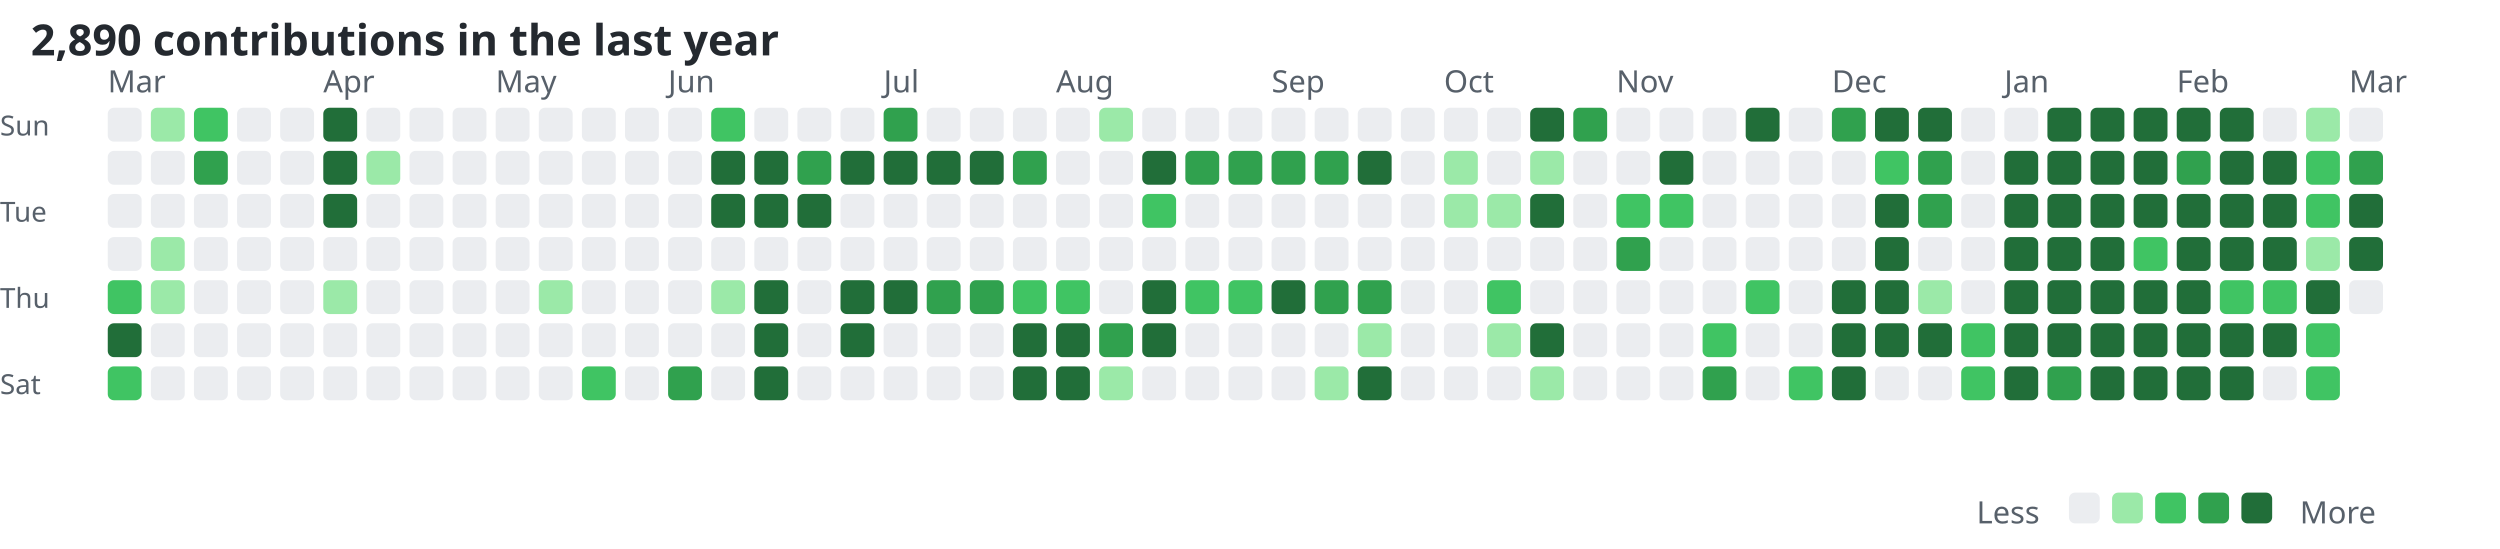
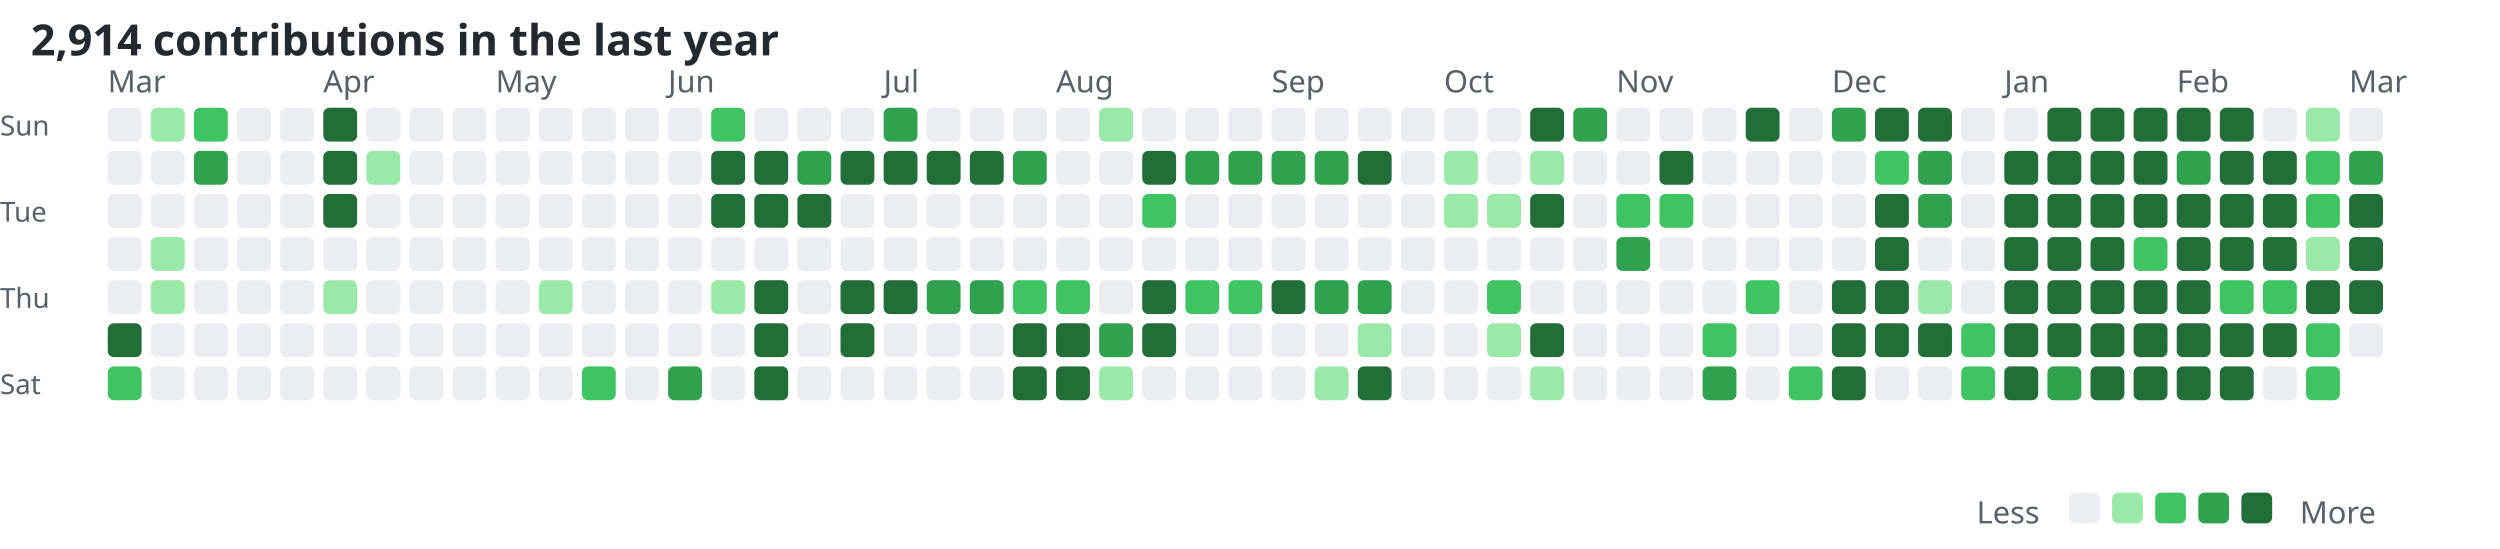
<svg xmlns="http://www.w3.org/2000/svg" width="812" height="178" viewBox="0 0 812 178">
  <style>
    .title { font: 600 14px 'Segoe UI', sans-serif; fill: #24292f; }
    .month { font: 400 10px 'Segoe UI', sans-serif; fill: #57606a; }
    .legend { font: 400 10px 'Segoe UI', sans-serif; fill: #57606a; }
    .day { font: 400 9px 'Segoe UI', sans-serif; fill: #57606a; }
  </style>
-   <text x="10" y="18" class="title">2,890 contributions in the last year</text>
+   <text x="10" y="18" class="title">2,914 contributions in the last year</text>
  <text x="35" y="30" class="month">Mar</text>
  <text x="105" y="30" class="month">Apr</text>
  <text x="161" y="30" class="month">May</text>
  <text x="217" y="30" class="month">Jun</text>
  <text x="287" y="30" class="month">Jul</text>
  <text x="343" y="30" class="month">Aug</text>
  <text x="413" y="30" class="month">Sep</text>
  <text x="469" y="30" class="month">Oct</text>
  <text x="525" y="30" class="month">Nov</text>
  <text x="595" y="30" class="month">Dec</text>
  <text x="651" y="30" class="month">Jan</text>
  <text x="707" y="30" class="month">Feb</text>
  <text x="763" y="30" class="month">Mar</text>
  <text x="0" y="44" class="day">Sun</text>
  <text x="0" y="72" class="day">Tue</text>
  <text x="0" y="100" class="day">Thu</text>
  <text x="0" y="128" class="day">Sat</text>
  <rect x="35" y="35" width="11" height="11" rx="2" ry="2" fill="#ebedf0" />
  <rect x="35" y="49" width="11" height="11" rx="2" ry="2" fill="#ebedf0" />
  <rect x="35" y="63" width="11" height="11" rx="2" ry="2" fill="#ebedf0" />
  <rect x="35" y="77" width="11" height="11" rx="2" ry="2" fill="#ebedf0" />
-   <rect x="35" y="91" width="11" height="11" rx="2" ry="2" fill="#40c463" />
+   <rect x="35" y="91" width="11" height="11" rx="2" ry="2" fill="#ebedf0" />
  <rect x="35" y="105" width="11" height="11" rx="2" ry="2" fill="#216e39" />
  <rect x="35" y="119" width="11" height="11" rx="2" ry="2" fill="#40c463" />
  <rect x="49" y="35" width="11" height="11" rx="2" ry="2" fill="#9be9a8" />
  <rect x="49" y="49" width="11" height="11" rx="2" ry="2" fill="#ebedf0" />
  <rect x="49" y="63" width="11" height="11" rx="2" ry="2" fill="#ebedf0" />
  <rect x="49" y="77" width="11" height="11" rx="2" ry="2" fill="#9be9a8" />
  <rect x="49" y="91" width="11" height="11" rx="2" ry="2" fill="#9be9a8" />
  <rect x="49" y="105" width="11" height="11" rx="2" ry="2" fill="#ebedf0" />
  <rect x="49" y="119" width="11" height="11" rx="2" ry="2" fill="#ebedf0" />
  <rect x="63" y="35" width="11" height="11" rx="2" ry="2" fill="#40c463" />
  <rect x="63" y="49" width="11" height="11" rx="2" ry="2" fill="#30a14e" />
  <rect x="63" y="63" width="11" height="11" rx="2" ry="2" fill="#ebedf0" />
  <rect x="63" y="77" width="11" height="11" rx="2" ry="2" fill="#ebedf0" />
  <rect x="63" y="91" width="11" height="11" rx="2" ry="2" fill="#ebedf0" />
  <rect x="63" y="105" width="11" height="11" rx="2" ry="2" fill="#ebedf0" />
  <rect x="63" y="119" width="11" height="11" rx="2" ry="2" fill="#ebedf0" />
  <rect x="77" y="35" width="11" height="11" rx="2" ry="2" fill="#ebedf0" />
  <rect x="77" y="49" width="11" height="11" rx="2" ry="2" fill="#ebedf0" />
  <rect x="77" y="63" width="11" height="11" rx="2" ry="2" fill="#ebedf0" />
  <rect x="77" y="77" width="11" height="11" rx="2" ry="2" fill="#ebedf0" />
  <rect x="77" y="91" width="11" height="11" rx="2" ry="2" fill="#ebedf0" />
  <rect x="77" y="105" width="11" height="11" rx="2" ry="2" fill="#ebedf0" />
  <rect x="77" y="119" width="11" height="11" rx="2" ry="2" fill="#ebedf0" />
  <rect x="91" y="35" width="11" height="11" rx="2" ry="2" fill="#ebedf0" />
  <rect x="91" y="49" width="11" height="11" rx="2" ry="2" fill="#ebedf0" />
  <rect x="91" y="63" width="11" height="11" rx="2" ry="2" fill="#ebedf0" />
  <rect x="91" y="77" width="11" height="11" rx="2" ry="2" fill="#ebedf0" />
  <rect x="91" y="91" width="11" height="11" rx="2" ry="2" fill="#ebedf0" />
  <rect x="91" y="105" width="11" height="11" rx="2" ry="2" fill="#ebedf0" />
  <rect x="91" y="119" width="11" height="11" rx="2" ry="2" fill="#ebedf0" />
  <rect x="105" y="35" width="11" height="11" rx="2" ry="2" fill="#216e39" />
  <rect x="105" y="49" width="11" height="11" rx="2" ry="2" fill="#216e39" />
  <rect x="105" y="63" width="11" height="11" rx="2" ry="2" fill="#216e39" />
  <rect x="105" y="77" width="11" height="11" rx="2" ry="2" fill="#ebedf0" />
  <rect x="105" y="91" width="11" height="11" rx="2" ry="2" fill="#9be9a8" />
  <rect x="105" y="105" width="11" height="11" rx="2" ry="2" fill="#ebedf0" />
  <rect x="105" y="119" width="11" height="11" rx="2" ry="2" fill="#ebedf0" />
  <rect x="119" y="35" width="11" height="11" rx="2" ry="2" fill="#ebedf0" />
  <rect x="119" y="49" width="11" height="11" rx="2" ry="2" fill="#9be9a8" />
  <rect x="119" y="63" width="11" height="11" rx="2" ry="2" fill="#ebedf0" />
  <rect x="119" y="77" width="11" height="11" rx="2" ry="2" fill="#ebedf0" />
  <rect x="119" y="91" width="11" height="11" rx="2" ry="2" fill="#ebedf0" />
  <rect x="119" y="105" width="11" height="11" rx="2" ry="2" fill="#ebedf0" />
  <rect x="119" y="119" width="11" height="11" rx="2" ry="2" fill="#ebedf0" />
  <rect x="133" y="35" width="11" height="11" rx="2" ry="2" fill="#ebedf0" />
  <rect x="133" y="49" width="11" height="11" rx="2" ry="2" fill="#ebedf0" />
  <rect x="133" y="63" width="11" height="11" rx="2" ry="2" fill="#ebedf0" />
  <rect x="133" y="77" width="11" height="11" rx="2" ry="2" fill="#ebedf0" />
  <rect x="133" y="91" width="11" height="11" rx="2" ry="2" fill="#ebedf0" />
  <rect x="133" y="105" width="11" height="11" rx="2" ry="2" fill="#ebedf0" />
  <rect x="133" y="119" width="11" height="11" rx="2" ry="2" fill="#ebedf0" />
  <rect x="147" y="35" width="11" height="11" rx="2" ry="2" fill="#ebedf0" />
  <rect x="147" y="49" width="11" height="11" rx="2" ry="2" fill="#ebedf0" />
  <rect x="147" y="63" width="11" height="11" rx="2" ry="2" fill="#ebedf0" />
  <rect x="147" y="77" width="11" height="11" rx="2" ry="2" fill="#ebedf0" />
  <rect x="147" y="91" width="11" height="11" rx="2" ry="2" fill="#ebedf0" />
  <rect x="147" y="105" width="11" height="11" rx="2" ry="2" fill="#ebedf0" />
  <rect x="147" y="119" width="11" height="11" rx="2" ry="2" fill="#ebedf0" />
  <rect x="161" y="35" width="11" height="11" rx="2" ry="2" fill="#ebedf0" />
  <rect x="161" y="49" width="11" height="11" rx="2" ry="2" fill="#ebedf0" />
  <rect x="161" y="63" width="11" height="11" rx="2" ry="2" fill="#ebedf0" />
  <rect x="161" y="77" width="11" height="11" rx="2" ry="2" fill="#ebedf0" />
  <rect x="161" y="91" width="11" height="11" rx="2" ry="2" fill="#ebedf0" />
  <rect x="161" y="105" width="11" height="11" rx="2" ry="2" fill="#ebedf0" />
  <rect x="161" y="119" width="11" height="11" rx="2" ry="2" fill="#ebedf0" />
  <rect x="175" y="35" width="11" height="11" rx="2" ry="2" fill="#ebedf0" />
  <rect x="175" y="49" width="11" height="11" rx="2" ry="2" fill="#ebedf0" />
  <rect x="175" y="63" width="11" height="11" rx="2" ry="2" fill="#ebedf0" />
  <rect x="175" y="77" width="11" height="11" rx="2" ry="2" fill="#ebedf0" />
  <rect x="175" y="91" width="11" height="11" rx="2" ry="2" fill="#9be9a8" />
  <rect x="175" y="105" width="11" height="11" rx="2" ry="2" fill="#ebedf0" />
  <rect x="175" y="119" width="11" height="11" rx="2" ry="2" fill="#ebedf0" />
  <rect x="189" y="35" width="11" height="11" rx="2" ry="2" fill="#ebedf0" />
  <rect x="189" y="49" width="11" height="11" rx="2" ry="2" fill="#ebedf0" />
  <rect x="189" y="63" width="11" height="11" rx="2" ry="2" fill="#ebedf0" />
  <rect x="189" y="77" width="11" height="11" rx="2" ry="2" fill="#ebedf0" />
  <rect x="189" y="91" width="11" height="11" rx="2" ry="2" fill="#ebedf0" />
  <rect x="189" y="105" width="11" height="11" rx="2" ry="2" fill="#ebedf0" />
  <rect x="189" y="119" width="11" height="11" rx="2" ry="2" fill="#40c463" />
  <rect x="203" y="35" width="11" height="11" rx="2" ry="2" fill="#ebedf0" />
  <rect x="203" y="49" width="11" height="11" rx="2" ry="2" fill="#ebedf0" />
  <rect x="203" y="63" width="11" height="11" rx="2" ry="2" fill="#ebedf0" />
  <rect x="203" y="77" width="11" height="11" rx="2" ry="2" fill="#ebedf0" />
  <rect x="203" y="91" width="11" height="11" rx="2" ry="2" fill="#ebedf0" />
  <rect x="203" y="105" width="11" height="11" rx="2" ry="2" fill="#ebedf0" />
  <rect x="203" y="119" width="11" height="11" rx="2" ry="2" fill="#ebedf0" />
  <rect x="217" y="35" width="11" height="11" rx="2" ry="2" fill="#ebedf0" />
  <rect x="217" y="49" width="11" height="11" rx="2" ry="2" fill="#ebedf0" />
  <rect x="217" y="63" width="11" height="11" rx="2" ry="2" fill="#ebedf0" />
  <rect x="217" y="77" width="11" height="11" rx="2" ry="2" fill="#ebedf0" />
  <rect x="217" y="91" width="11" height="11" rx="2" ry="2" fill="#ebedf0" />
  <rect x="217" y="105" width="11" height="11" rx="2" ry="2" fill="#ebedf0" />
  <rect x="217" y="119" width="11" height="11" rx="2" ry="2" fill="#30a14e" />
  <rect x="231" y="35" width="11" height="11" rx="2" ry="2" fill="#40c463" />
  <rect x="231" y="49" width="11" height="11" rx="2" ry="2" fill="#216e39" />
  <rect x="231" y="63" width="11" height="11" rx="2" ry="2" fill="#216e39" />
  <rect x="231" y="77" width="11" height="11" rx="2" ry="2" fill="#ebedf0" />
  <rect x="231" y="91" width="11" height="11" rx="2" ry="2" fill="#9be9a8" />
  <rect x="231" y="105" width="11" height="11" rx="2" ry="2" fill="#ebedf0" />
  <rect x="231" y="119" width="11" height="11" rx="2" ry="2" fill="#ebedf0" />
  <rect x="245" y="35" width="11" height="11" rx="2" ry="2" fill="#ebedf0" />
  <rect x="245" y="49" width="11" height="11" rx="2" ry="2" fill="#216e39" />
  <rect x="245" y="63" width="11" height="11" rx="2" ry="2" fill="#216e39" />
  <rect x="245" y="77" width="11" height="11" rx="2" ry="2" fill="#ebedf0" />
  <rect x="245" y="91" width="11" height="11" rx="2" ry="2" fill="#216e39" />
  <rect x="245" y="105" width="11" height="11" rx="2" ry="2" fill="#216e39" />
  <rect x="245" y="119" width="11" height="11" rx="2" ry="2" fill="#216e39" />
  <rect x="259" y="35" width="11" height="11" rx="2" ry="2" fill="#ebedf0" />
  <rect x="259" y="49" width="11" height="11" rx="2" ry="2" fill="#30a14e" />
  <rect x="259" y="63" width="11" height="11" rx="2" ry="2" fill="#216e39" />
  <rect x="259" y="77" width="11" height="11" rx="2" ry="2" fill="#ebedf0" />
  <rect x="259" y="91" width="11" height="11" rx="2" ry="2" fill="#ebedf0" />
  <rect x="259" y="105" width="11" height="11" rx="2" ry="2" fill="#ebedf0" />
  <rect x="259" y="119" width="11" height="11" rx="2" ry="2" fill="#ebedf0" />
  <rect x="273" y="35" width="11" height="11" rx="2" ry="2" fill="#ebedf0" />
  <rect x="273" y="49" width="11" height="11" rx="2" ry="2" fill="#216e39" />
  <rect x="273" y="63" width="11" height="11" rx="2" ry="2" fill="#ebedf0" />
  <rect x="273" y="77" width="11" height="11" rx="2" ry="2" fill="#ebedf0" />
  <rect x="273" y="91" width="11" height="11" rx="2" ry="2" fill="#216e39" />
  <rect x="273" y="105" width="11" height="11" rx="2" ry="2" fill="#216e39" />
  <rect x="273" y="119" width="11" height="11" rx="2" ry="2" fill="#ebedf0" />
  <rect x="287" y="35" width="11" height="11" rx="2" ry="2" fill="#30a14e" />
  <rect x="287" y="49" width="11" height="11" rx="2" ry="2" fill="#216e39" />
  <rect x="287" y="63" width="11" height="11" rx="2" ry="2" fill="#ebedf0" />
  <rect x="287" y="77" width="11" height="11" rx="2" ry="2" fill="#ebedf0" />
  <rect x="287" y="91" width="11" height="11" rx="2" ry="2" fill="#216e39" />
  <rect x="287" y="105" width="11" height="11" rx="2" ry="2" fill="#ebedf0" />
  <rect x="287" y="119" width="11" height="11" rx="2" ry="2" fill="#ebedf0" />
  <rect x="301" y="35" width="11" height="11" rx="2" ry="2" fill="#ebedf0" />
  <rect x="301" y="49" width="11" height="11" rx="2" ry="2" fill="#216e39" />
  <rect x="301" y="63" width="11" height="11" rx="2" ry="2" fill="#ebedf0" />
  <rect x="301" y="77" width="11" height="11" rx="2" ry="2" fill="#ebedf0" />
  <rect x="301" y="91" width="11" height="11" rx="2" ry="2" fill="#30a14e" />
  <rect x="301" y="105" width="11" height="11" rx="2" ry="2" fill="#ebedf0" />
  <rect x="301" y="119" width="11" height="11" rx="2" ry="2" fill="#ebedf0" />
  <rect x="315" y="35" width="11" height="11" rx="2" ry="2" fill="#ebedf0" />
  <rect x="315" y="49" width="11" height="11" rx="2" ry="2" fill="#216e39" />
  <rect x="315" y="63" width="11" height="11" rx="2" ry="2" fill="#ebedf0" />
  <rect x="315" y="77" width="11" height="11" rx="2" ry="2" fill="#ebedf0" />
  <rect x="315" y="91" width="11" height="11" rx="2" ry="2" fill="#30a14e" />
  <rect x="315" y="105" width="11" height="11" rx="2" ry="2" fill="#ebedf0" />
  <rect x="315" y="119" width="11" height="11" rx="2" ry="2" fill="#ebedf0" />
  <rect x="329" y="35" width="11" height="11" rx="2" ry="2" fill="#ebedf0" />
  <rect x="329" y="49" width="11" height="11" rx="2" ry="2" fill="#30a14e" />
  <rect x="329" y="63" width="11" height="11" rx="2" ry="2" fill="#ebedf0" />
  <rect x="329" y="77" width="11" height="11" rx="2" ry="2" fill="#ebedf0" />
  <rect x="329" y="91" width="11" height="11" rx="2" ry="2" fill="#40c463" />
  <rect x="329" y="105" width="11" height="11" rx="2" ry="2" fill="#216e39" />
  <rect x="329" y="119" width="11" height="11" rx="2" ry="2" fill="#216e39" />
  <rect x="343" y="35" width="11" height="11" rx="2" ry="2" fill="#ebedf0" />
  <rect x="343" y="49" width="11" height="11" rx="2" ry="2" fill="#ebedf0" />
  <rect x="343" y="63" width="11" height="11" rx="2" ry="2" fill="#ebedf0" />
  <rect x="343" y="77" width="11" height="11" rx="2" ry="2" fill="#ebedf0" />
  <rect x="343" y="91" width="11" height="11" rx="2" ry="2" fill="#40c463" />
  <rect x="343" y="105" width="11" height="11" rx="2" ry="2" fill="#216e39" />
  <rect x="343" y="119" width="11" height="11" rx="2" ry="2" fill="#216e39" />
  <rect x="357" y="35" width="11" height="11" rx="2" ry="2" fill="#9be9a8" />
  <rect x="357" y="49" width="11" height="11" rx="2" ry="2" fill="#ebedf0" />
  <rect x="357" y="63" width="11" height="11" rx="2" ry="2" fill="#ebedf0" />
  <rect x="357" y="77" width="11" height="11" rx="2" ry="2" fill="#ebedf0" />
  <rect x="357" y="91" width="11" height="11" rx="2" ry="2" fill="#ebedf0" />
  <rect x="357" y="105" width="11" height="11" rx="2" ry="2" fill="#30a14e" />
  <rect x="357" y="119" width="11" height="11" rx="2" ry="2" fill="#9be9a8" />
  <rect x="371" y="35" width="11" height="11" rx="2" ry="2" fill="#ebedf0" />
  <rect x="371" y="49" width="11" height="11" rx="2" ry="2" fill="#216e39" />
  <rect x="371" y="63" width="11" height="11" rx="2" ry="2" fill="#40c463" />
  <rect x="371" y="77" width="11" height="11" rx="2" ry="2" fill="#ebedf0" />
  <rect x="371" y="91" width="11" height="11" rx="2" ry="2" fill="#216e39" />
  <rect x="371" y="105" width="11" height="11" rx="2" ry="2" fill="#216e39" />
  <rect x="371" y="119" width="11" height="11" rx="2" ry="2" fill="#ebedf0" />
  <rect x="385" y="35" width="11" height="11" rx="2" ry="2" fill="#ebedf0" />
  <rect x="385" y="49" width="11" height="11" rx="2" ry="2" fill="#30a14e" />
  <rect x="385" y="63" width="11" height="11" rx="2" ry="2" fill="#ebedf0" />
  <rect x="385" y="77" width="11" height="11" rx="2" ry="2" fill="#ebedf0" />
  <rect x="385" y="91" width="11" height="11" rx="2" ry="2" fill="#40c463" />
  <rect x="385" y="105" width="11" height="11" rx="2" ry="2" fill="#ebedf0" />
  <rect x="385" y="119" width="11" height="11" rx="2" ry="2" fill="#ebedf0" />
  <rect x="399" y="35" width="11" height="11" rx="2" ry="2" fill="#ebedf0" />
  <rect x="399" y="49" width="11" height="11" rx="2" ry="2" fill="#30a14e" />
  <rect x="399" y="63" width="11" height="11" rx="2" ry="2" fill="#ebedf0" />
  <rect x="399" y="77" width="11" height="11" rx="2" ry="2" fill="#ebedf0" />
  <rect x="399" y="91" width="11" height="11" rx="2" ry="2" fill="#40c463" />
  <rect x="399" y="105" width="11" height="11" rx="2" ry="2" fill="#ebedf0" />
  <rect x="399" y="119" width="11" height="11" rx="2" ry="2" fill="#ebedf0" />
  <rect x="413" y="35" width="11" height="11" rx="2" ry="2" fill="#ebedf0" />
  <rect x="413" y="49" width="11" height="11" rx="2" ry="2" fill="#30a14e" />
  <rect x="413" y="63" width="11" height="11" rx="2" ry="2" fill="#ebedf0" />
  <rect x="413" y="77" width="11" height="11" rx="2" ry="2" fill="#ebedf0" />
  <rect x="413" y="91" width="11" height="11" rx="2" ry="2" fill="#216e39" />
  <rect x="413" y="105" width="11" height="11" rx="2" ry="2" fill="#ebedf0" />
  <rect x="413" y="119" width="11" height="11" rx="2" ry="2" fill="#ebedf0" />
  <rect x="427" y="35" width="11" height="11" rx="2" ry="2" fill="#ebedf0" />
  <rect x="427" y="49" width="11" height="11" rx="2" ry="2" fill="#30a14e" />
  <rect x="427" y="63" width="11" height="11" rx="2" ry="2" fill="#ebedf0" />
  <rect x="427" y="77" width="11" height="11" rx="2" ry="2" fill="#ebedf0" />
  <rect x="427" y="91" width="11" height="11" rx="2" ry="2" fill="#30a14e" />
  <rect x="427" y="105" width="11" height="11" rx="2" ry="2" fill="#ebedf0" />
  <rect x="427" y="119" width="11" height="11" rx="2" ry="2" fill="#9be9a8" />
  <rect x="441" y="35" width="11" height="11" rx="2" ry="2" fill="#ebedf0" />
  <rect x="441" y="49" width="11" height="11" rx="2" ry="2" fill="#216e39" />
  <rect x="441" y="63" width="11" height="11" rx="2" ry="2" fill="#ebedf0" />
  <rect x="441" y="77" width="11" height="11" rx="2" ry="2" fill="#ebedf0" />
  <rect x="441" y="91" width="11" height="11" rx="2" ry="2" fill="#30a14e" />
  <rect x="441" y="105" width="11" height="11" rx="2" ry="2" fill="#9be9a8" />
  <rect x="441" y="119" width="11" height="11" rx="2" ry="2" fill="#216e39" />
  <rect x="455" y="35" width="11" height="11" rx="2" ry="2" fill="#ebedf0" />
  <rect x="455" y="49" width="11" height="11" rx="2" ry="2" fill="#ebedf0" />
  <rect x="455" y="63" width="11" height="11" rx="2" ry="2" fill="#ebedf0" />
  <rect x="455" y="77" width="11" height="11" rx="2" ry="2" fill="#ebedf0" />
  <rect x="455" y="91" width="11" height="11" rx="2" ry="2" fill="#ebedf0" />
  <rect x="455" y="105" width="11" height="11" rx="2" ry="2" fill="#ebedf0" />
  <rect x="455" y="119" width="11" height="11" rx="2" ry="2" fill="#ebedf0" />
  <rect x="469" y="35" width="11" height="11" rx="2" ry="2" fill="#ebedf0" />
  <rect x="469" y="49" width="11" height="11" rx="2" ry="2" fill="#9be9a8" />
  <rect x="469" y="63" width="11" height="11" rx="2" ry="2" fill="#9be9a8" />
  <rect x="469" y="77" width="11" height="11" rx="2" ry="2" fill="#ebedf0" />
  <rect x="469" y="91" width="11" height="11" rx="2" ry="2" fill="#ebedf0" />
  <rect x="469" y="105" width="11" height="11" rx="2" ry="2" fill="#ebedf0" />
  <rect x="469" y="119" width="11" height="11" rx="2" ry="2" fill="#ebedf0" />
  <rect x="483" y="35" width="11" height="11" rx="2" ry="2" fill="#ebedf0" />
  <rect x="483" y="49" width="11" height="11" rx="2" ry="2" fill="#ebedf0" />
  <rect x="483" y="63" width="11" height="11" rx="2" ry="2" fill="#9be9a8" />
  <rect x="483" y="77" width="11" height="11" rx="2" ry="2" fill="#ebedf0" />
  <rect x="483" y="91" width="11" height="11" rx="2" ry="2" fill="#40c463" />
  <rect x="483" y="105" width="11" height="11" rx="2" ry="2" fill="#9be9a8" />
  <rect x="483" y="119" width="11" height="11" rx="2" ry="2" fill="#ebedf0" />
  <rect x="497" y="35" width="11" height="11" rx="2" ry="2" fill="#216e39" />
  <rect x="497" y="49" width="11" height="11" rx="2" ry="2" fill="#9be9a8" />
  <rect x="497" y="63" width="11" height="11" rx="2" ry="2" fill="#216e39" />
  <rect x="497" y="77" width="11" height="11" rx="2" ry="2" fill="#ebedf0" />
  <rect x="497" y="91" width="11" height="11" rx="2" ry="2" fill="#ebedf0" />
  <rect x="497" y="105" width="11" height="11" rx="2" ry="2" fill="#216e39" />
  <rect x="497" y="119" width="11" height="11" rx="2" ry="2" fill="#9be9a8" />
  <rect x="511" y="35" width="11" height="11" rx="2" ry="2" fill="#30a14e" />
  <rect x="511" y="49" width="11" height="11" rx="2" ry="2" fill="#ebedf0" />
  <rect x="511" y="63" width="11" height="11" rx="2" ry="2" fill="#ebedf0" />
  <rect x="511" y="77" width="11" height="11" rx="2" ry="2" fill="#ebedf0" />
  <rect x="511" y="91" width="11" height="11" rx="2" ry="2" fill="#ebedf0" />
  <rect x="511" y="105" width="11" height="11" rx="2" ry="2" fill="#ebedf0" />
  <rect x="511" y="119" width="11" height="11" rx="2" ry="2" fill="#ebedf0" />
  <rect x="525" y="35" width="11" height="11" rx="2" ry="2" fill="#ebedf0" />
  <rect x="525" y="49" width="11" height="11" rx="2" ry="2" fill="#ebedf0" />
  <rect x="525" y="63" width="11" height="11" rx="2" ry="2" fill="#40c463" />
  <rect x="525" y="77" width="11" height="11" rx="2" ry="2" fill="#30a14e" />
  <rect x="525" y="91" width="11" height="11" rx="2" ry="2" fill="#ebedf0" />
  <rect x="525" y="105" width="11" height="11" rx="2" ry="2" fill="#ebedf0" />
  <rect x="525" y="119" width="11" height="11" rx="2" ry="2" fill="#ebedf0" />
  <rect x="539" y="35" width="11" height="11" rx="2" ry="2" fill="#ebedf0" />
  <rect x="539" y="49" width="11" height="11" rx="2" ry="2" fill="#216e39" />
  <rect x="539" y="63" width="11" height="11" rx="2" ry="2" fill="#40c463" />
  <rect x="539" y="77" width="11" height="11" rx="2" ry="2" fill="#ebedf0" />
  <rect x="539" y="91" width="11" height="11" rx="2" ry="2" fill="#ebedf0" />
  <rect x="539" y="105" width="11" height="11" rx="2" ry="2" fill="#ebedf0" />
  <rect x="539" y="119" width="11" height="11" rx="2" ry="2" fill="#ebedf0" />
  <rect x="553" y="35" width="11" height="11" rx="2" ry="2" fill="#ebedf0" />
  <rect x="553" y="49" width="11" height="11" rx="2" ry="2" fill="#ebedf0" />
  <rect x="553" y="63" width="11" height="11" rx="2" ry="2" fill="#ebedf0" />
  <rect x="553" y="77" width="11" height="11" rx="2" ry="2" fill="#ebedf0" />
  <rect x="553" y="91" width="11" height="11" rx="2" ry="2" fill="#ebedf0" />
  <rect x="553" y="105" width="11" height="11" rx="2" ry="2" fill="#40c463" />
  <rect x="553" y="119" width="11" height="11" rx="2" ry="2" fill="#30a14e" />
  <rect x="567" y="35" width="11" height="11" rx="2" ry="2" fill="#216e39" />
  <rect x="567" y="49" width="11" height="11" rx="2" ry="2" fill="#ebedf0" />
  <rect x="567" y="63" width="11" height="11" rx="2" ry="2" fill="#ebedf0" />
  <rect x="567" y="77" width="11" height="11" rx="2" ry="2" fill="#ebedf0" />
  <rect x="567" y="91" width="11" height="11" rx="2" ry="2" fill="#40c463" />
  <rect x="567" y="105" width="11" height="11" rx="2" ry="2" fill="#ebedf0" />
  <rect x="567" y="119" width="11" height="11" rx="2" ry="2" fill="#ebedf0" />
  <rect x="581" y="35" width="11" height="11" rx="2" ry="2" fill="#ebedf0" />
  <rect x="581" y="49" width="11" height="11" rx="2" ry="2" fill="#ebedf0" />
  <rect x="581" y="63" width="11" height="11" rx="2" ry="2" fill="#ebedf0" />
  <rect x="581" y="77" width="11" height="11" rx="2" ry="2" fill="#ebedf0" />
  <rect x="581" y="91" width="11" height="11" rx="2" ry="2" fill="#ebedf0" />
  <rect x="581" y="105" width="11" height="11" rx="2" ry="2" fill="#ebedf0" />
  <rect x="581" y="119" width="11" height="11" rx="2" ry="2" fill="#40c463" />
  <rect x="595" y="35" width="11" height="11" rx="2" ry="2" fill="#30a14e" />
  <rect x="595" y="49" width="11" height="11" rx="2" ry="2" fill="#ebedf0" />
  <rect x="595" y="63" width="11" height="11" rx="2" ry="2" fill="#ebedf0" />
  <rect x="595" y="77" width="11" height="11" rx="2" ry="2" fill="#ebedf0" />
  <rect x="595" y="91" width="11" height="11" rx="2" ry="2" fill="#216e39" />
  <rect x="595" y="105" width="11" height="11" rx="2" ry="2" fill="#216e39" />
  <rect x="595" y="119" width="11" height="11" rx="2" ry="2" fill="#216e39" />
  <rect x="609" y="35" width="11" height="11" rx="2" ry="2" fill="#216e39" />
  <rect x="609" y="49" width="11" height="11" rx="2" ry="2" fill="#40c463" />
  <rect x="609" y="63" width="11" height="11" rx="2" ry="2" fill="#216e39" />
  <rect x="609" y="77" width="11" height="11" rx="2" ry="2" fill="#216e39" />
  <rect x="609" y="91" width="11" height="11" rx="2" ry="2" fill="#216e39" />
  <rect x="609" y="105" width="11" height="11" rx="2" ry="2" fill="#216e39" />
  <rect x="609" y="119" width="11" height="11" rx="2" ry="2" fill="#ebedf0" />
  <rect x="623" y="35" width="11" height="11" rx="2" ry="2" fill="#216e39" />
  <rect x="623" y="49" width="11" height="11" rx="2" ry="2" fill="#30a14e" />
  <rect x="623" y="63" width="11" height="11" rx="2" ry="2" fill="#30a14e" />
  <rect x="623" y="77" width="11" height="11" rx="2" ry="2" fill="#ebedf0" />
  <rect x="623" y="91" width="11" height="11" rx="2" ry="2" fill="#9be9a8" />
  <rect x="623" y="105" width="11" height="11" rx="2" ry="2" fill="#216e39" />
  <rect x="623" y="119" width="11" height="11" rx="2" ry="2" fill="#ebedf0" />
  <rect x="637" y="35" width="11" height="11" rx="2" ry="2" fill="#ebedf0" />
  <rect x="637" y="49" width="11" height="11" rx="2" ry="2" fill="#ebedf0" />
  <rect x="637" y="63" width="11" height="11" rx="2" ry="2" fill="#ebedf0" />
  <rect x="637" y="77" width="11" height="11" rx="2" ry="2" fill="#ebedf0" />
  <rect x="637" y="91" width="11" height="11" rx="2" ry="2" fill="#ebedf0" />
  <rect x="637" y="105" width="11" height="11" rx="2" ry="2" fill="#40c463" />
  <rect x="637" y="119" width="11" height="11" rx="2" ry="2" fill="#40c463" />
  <rect x="651" y="35" width="11" height="11" rx="2" ry="2" fill="#ebedf0" />
  <rect x="651" y="49" width="11" height="11" rx="2" ry="2" fill="#216e39" />
  <rect x="651" y="63" width="11" height="11" rx="2" ry="2" fill="#216e39" />
  <rect x="651" y="77" width="11" height="11" rx="2" ry="2" fill="#216e39" />
  <rect x="651" y="91" width="11" height="11" rx="2" ry="2" fill="#216e39" />
  <rect x="651" y="105" width="11" height="11" rx="2" ry="2" fill="#216e39" />
  <rect x="651" y="119" width="11" height="11" rx="2" ry="2" fill="#216e39" />
  <rect x="665" y="35" width="11" height="11" rx="2" ry="2" fill="#216e39" />
  <rect x="665" y="49" width="11" height="11" rx="2" ry="2" fill="#216e39" />
  <rect x="665" y="63" width="11" height="11" rx="2" ry="2" fill="#216e39" />
  <rect x="665" y="77" width="11" height="11" rx="2" ry="2" fill="#216e39" />
  <rect x="665" y="91" width="11" height="11" rx="2" ry="2" fill="#216e39" />
  <rect x="665" y="105" width="11" height="11" rx="2" ry="2" fill="#216e39" />
  <rect x="665" y="119" width="11" height="11" rx="2" ry="2" fill="#30a14e" />
  <rect x="679" y="35" width="11" height="11" rx="2" ry="2" fill="#216e39" />
  <rect x="679" y="49" width="11" height="11" rx="2" ry="2" fill="#216e39" />
  <rect x="679" y="63" width="11" height="11" rx="2" ry="2" fill="#216e39" />
  <rect x="679" y="77" width="11" height="11" rx="2" ry="2" fill="#216e39" />
  <rect x="679" y="91" width="11" height="11" rx="2" ry="2" fill="#216e39" />
  <rect x="679" y="105" width="11" height="11" rx="2" ry="2" fill="#216e39" />
  <rect x="679" y="119" width="11" height="11" rx="2" ry="2" fill="#216e39" />
  <rect x="693" y="35" width="11" height="11" rx="2" ry="2" fill="#216e39" />
  <rect x="693" y="49" width="11" height="11" rx="2" ry="2" fill="#216e39" />
  <rect x="693" y="63" width="11" height="11" rx="2" ry="2" fill="#216e39" />
  <rect x="693" y="77" width="11" height="11" rx="2" ry="2" fill="#40c463" />
  <rect x="693" y="91" width="11" height="11" rx="2" ry="2" fill="#216e39" />
  <rect x="693" y="105" width="11" height="11" rx="2" ry="2" fill="#216e39" />
  <rect x="693" y="119" width="11" height="11" rx="2" ry="2" fill="#216e39" />
  <rect x="707" y="35" width="11" height="11" rx="2" ry="2" fill="#216e39" />
  <rect x="707" y="49" width="11" height="11" rx="2" ry="2" fill="#30a14e" />
  <rect x="707" y="63" width="11" height="11" rx="2" ry="2" fill="#216e39" />
  <rect x="707" y="77" width="11" height="11" rx="2" ry="2" fill="#216e39" />
  <rect x="707" y="91" width="11" height="11" rx="2" ry="2" fill="#216e39" />
  <rect x="707" y="105" width="11" height="11" rx="2" ry="2" fill="#216e39" />
  <rect x="707" y="119" width="11" height="11" rx="2" ry="2" fill="#216e39" />
  <rect x="721" y="35" width="11" height="11" rx="2" ry="2" fill="#216e39" />
  <rect x="721" y="49" width="11" height="11" rx="2" ry="2" fill="#216e39" />
  <rect x="721" y="63" width="11" height="11" rx="2" ry="2" fill="#216e39" />
  <rect x="721" y="77" width="11" height="11" rx="2" ry="2" fill="#216e39" />
  <rect x="721" y="91" width="11" height="11" rx="2" ry="2" fill="#40c463" />
  <rect x="721" y="105" width="11" height="11" rx="2" ry="2" fill="#216e39" />
  <rect x="721" y="119" width="11" height="11" rx="2" ry="2" fill="#216e39" />
  <rect x="735" y="35" width="11" height="11" rx="2" ry="2" fill="#ebedf0" />
  <rect x="735" y="49" width="11" height="11" rx="2" ry="2" fill="#216e39" />
  <rect x="735" y="63" width="11" height="11" rx="2" ry="2" fill="#216e39" />
  <rect x="735" y="77" width="11" height="11" rx="2" ry="2" fill="#216e39" />
  <rect x="735" y="91" width="11" height="11" rx="2" ry="2" fill="#40c463" />
  <rect x="735" y="105" width="11" height="11" rx="2" ry="2" fill="#216e39" />
  <rect x="735" y="119" width="11" height="11" rx="2" ry="2" fill="#ebedf0" />
  <rect x="749" y="35" width="11" height="11" rx="2" ry="2" fill="#9be9a8" />
  <rect x="749" y="49" width="11" height="11" rx="2" ry="2" fill="#40c463" />
  <rect x="749" y="63" width="11" height="11" rx="2" ry="2" fill="#40c463" />
  <rect x="749" y="77" width="11" height="11" rx="2" ry="2" fill="#9be9a8" />
  <rect x="749" y="91" width="11" height="11" rx="2" ry="2" fill="#216e39" />
  <rect x="749" y="105" width="11" height="11" rx="2" ry="2" fill="#40c463" />
  <rect x="749" y="119" width="11" height="11" rx="2" ry="2" fill="#40c463" />
  <rect x="763" y="35" width="11" height="11" rx="2" ry="2" fill="#ebedf0" />
  <rect x="763" y="49" width="11" height="11" rx="2" ry="2" fill="#30a14e" />
  <rect x="763" y="63" width="11" height="11" rx="2" ry="2" fill="#216e39" />
  <rect x="763" y="77" width="11" height="11" rx="2" ry="2" fill="#216e39" />
-   <rect x="763" y="91" width="11" height="11" rx="2" ry="2" fill="#ebedf0" />
+   <rect x="763" y="91" width="11" height="11" rx="2" ry="2" fill="#216e39" />
+   <rect x="763" y="105" width="11" height="11" rx="2" ry="2" fill="#ebedf0" />
  <text x="642" y="170" class="legend">Less</text>
  <rect x="672" y="160" width="10" height="10" rx="2" fill="#ebedf0" />
  <rect x="686" y="160" width="10" height="10" rx="2" fill="#9be9a8" />
  <rect x="700" y="160" width="10" height="10" rx="2" fill="#40c463" />
  <rect x="714" y="160" width="10" height="10" rx="2" fill="#30a14e" />
  <rect x="728" y="160" width="10" height="10" rx="2" fill="#216e39" />
  <text x="747" y="170" class="legend">More</text>
</svg>
